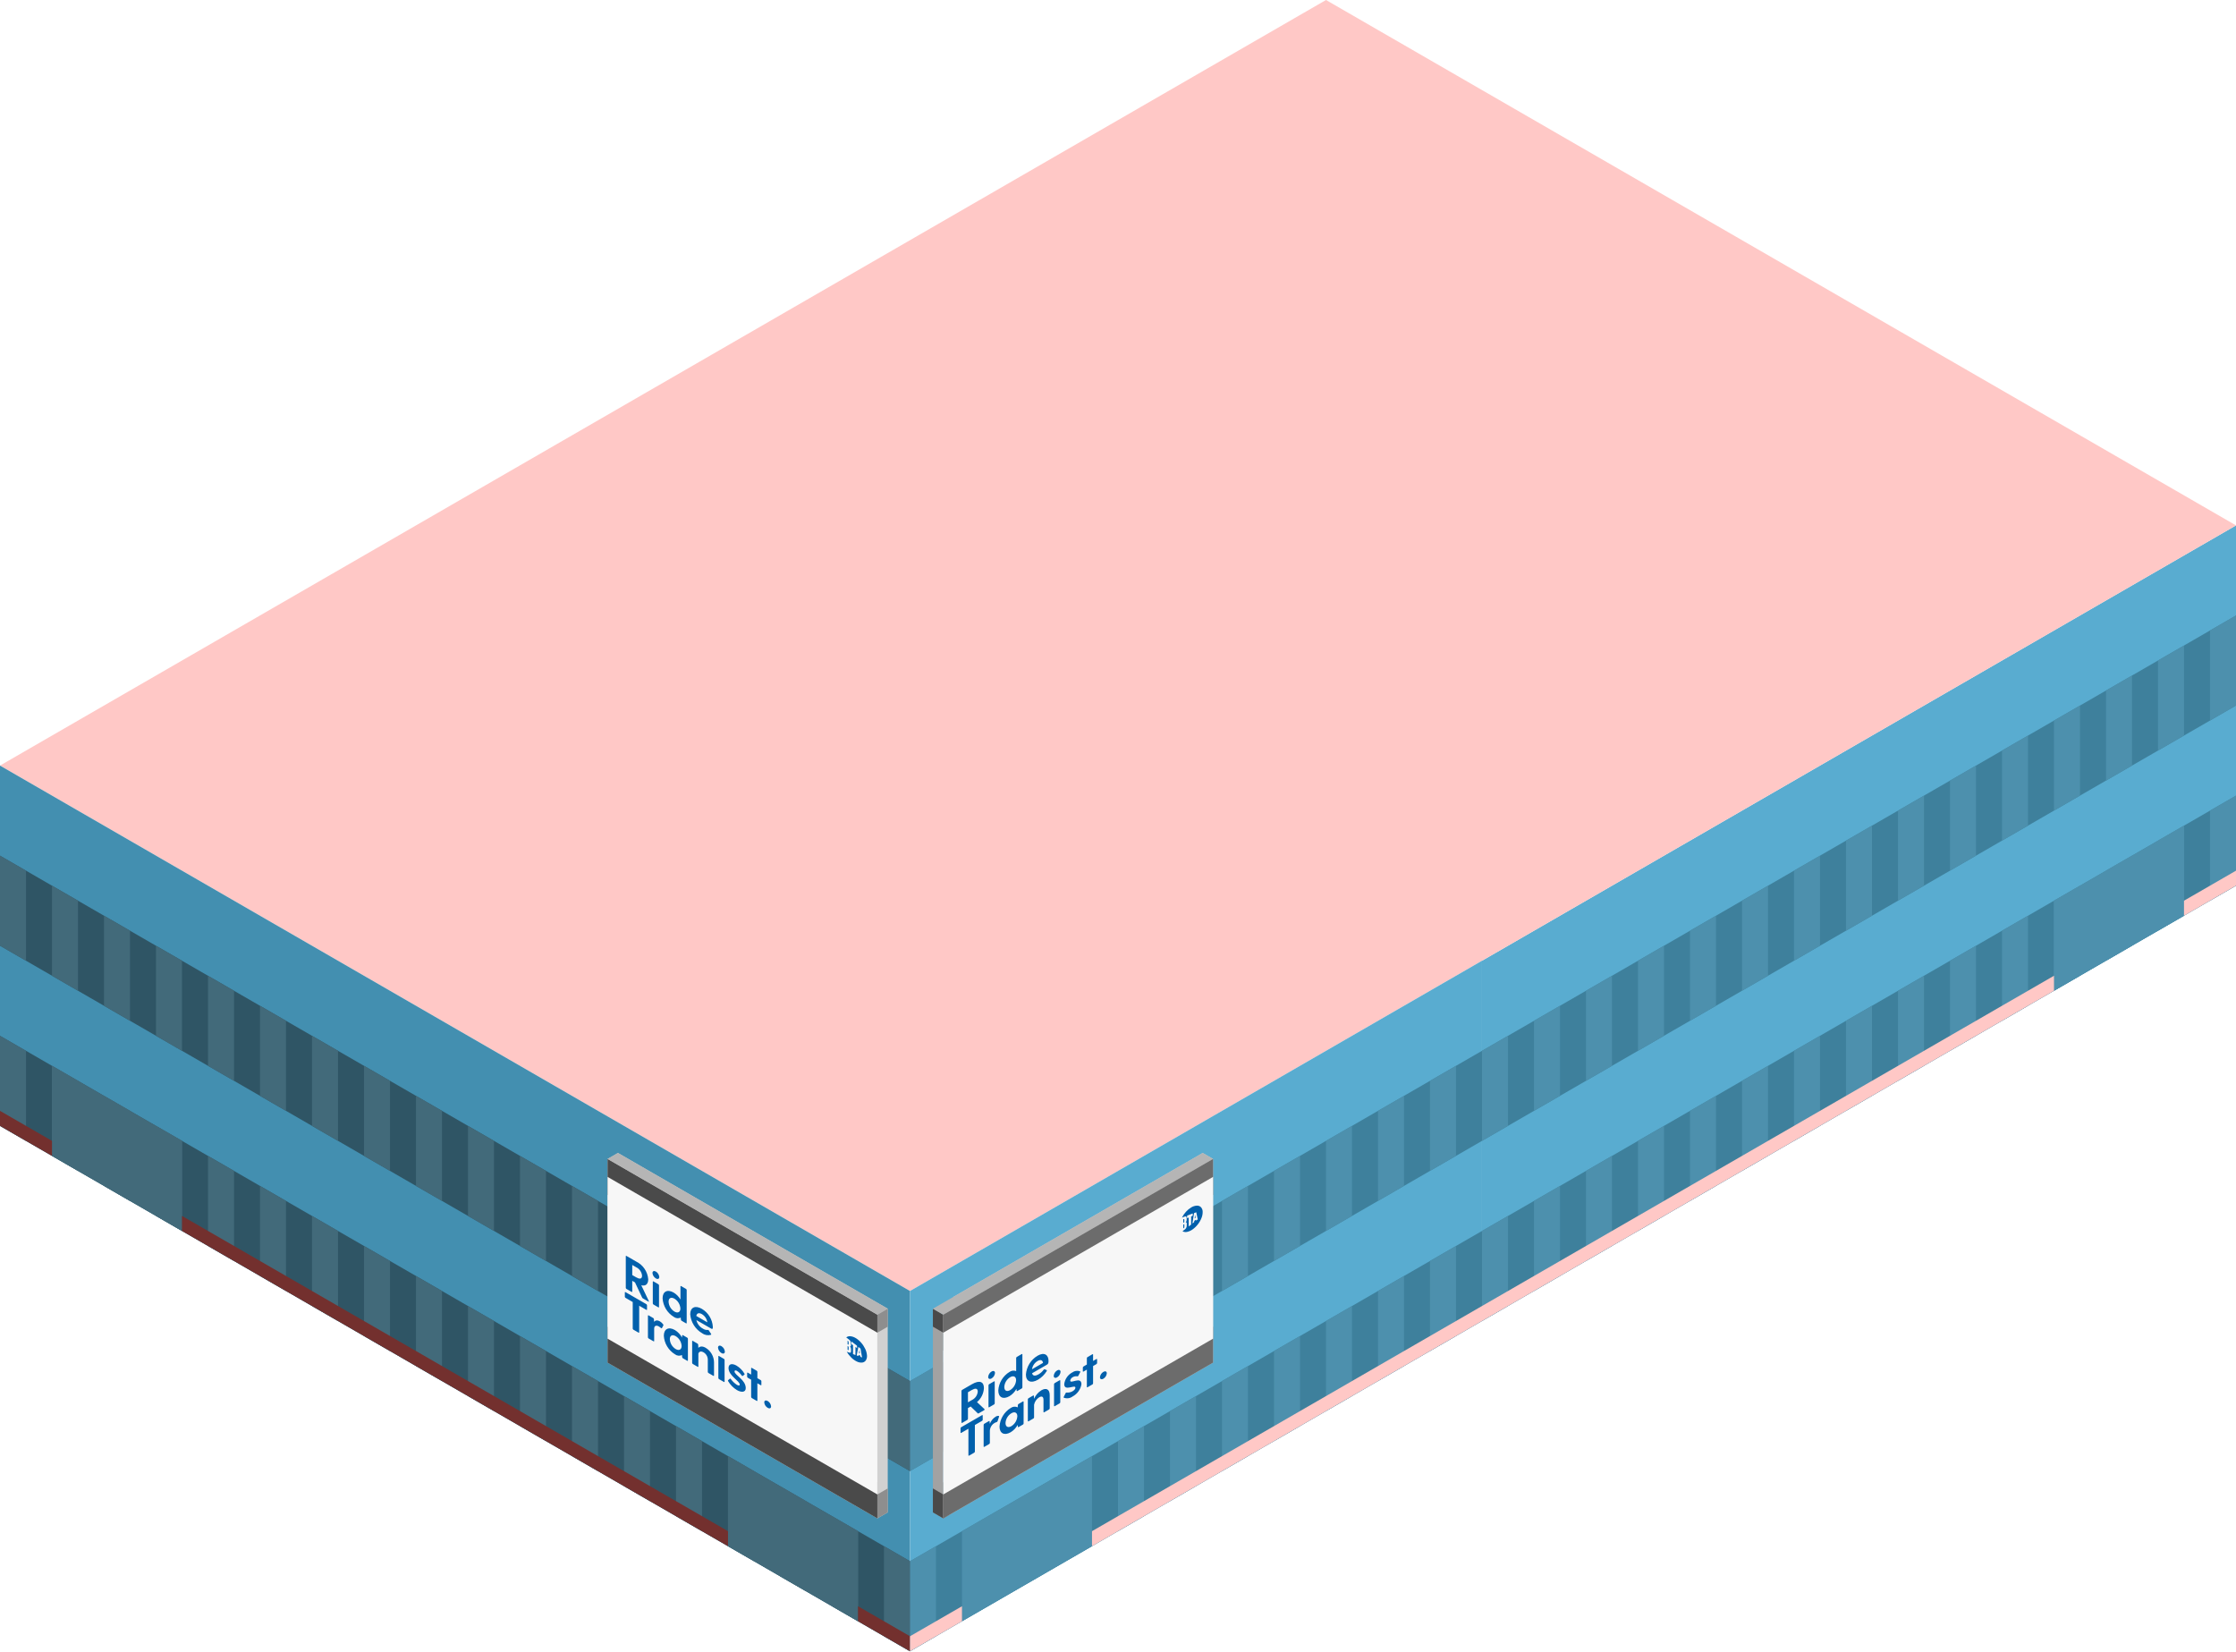
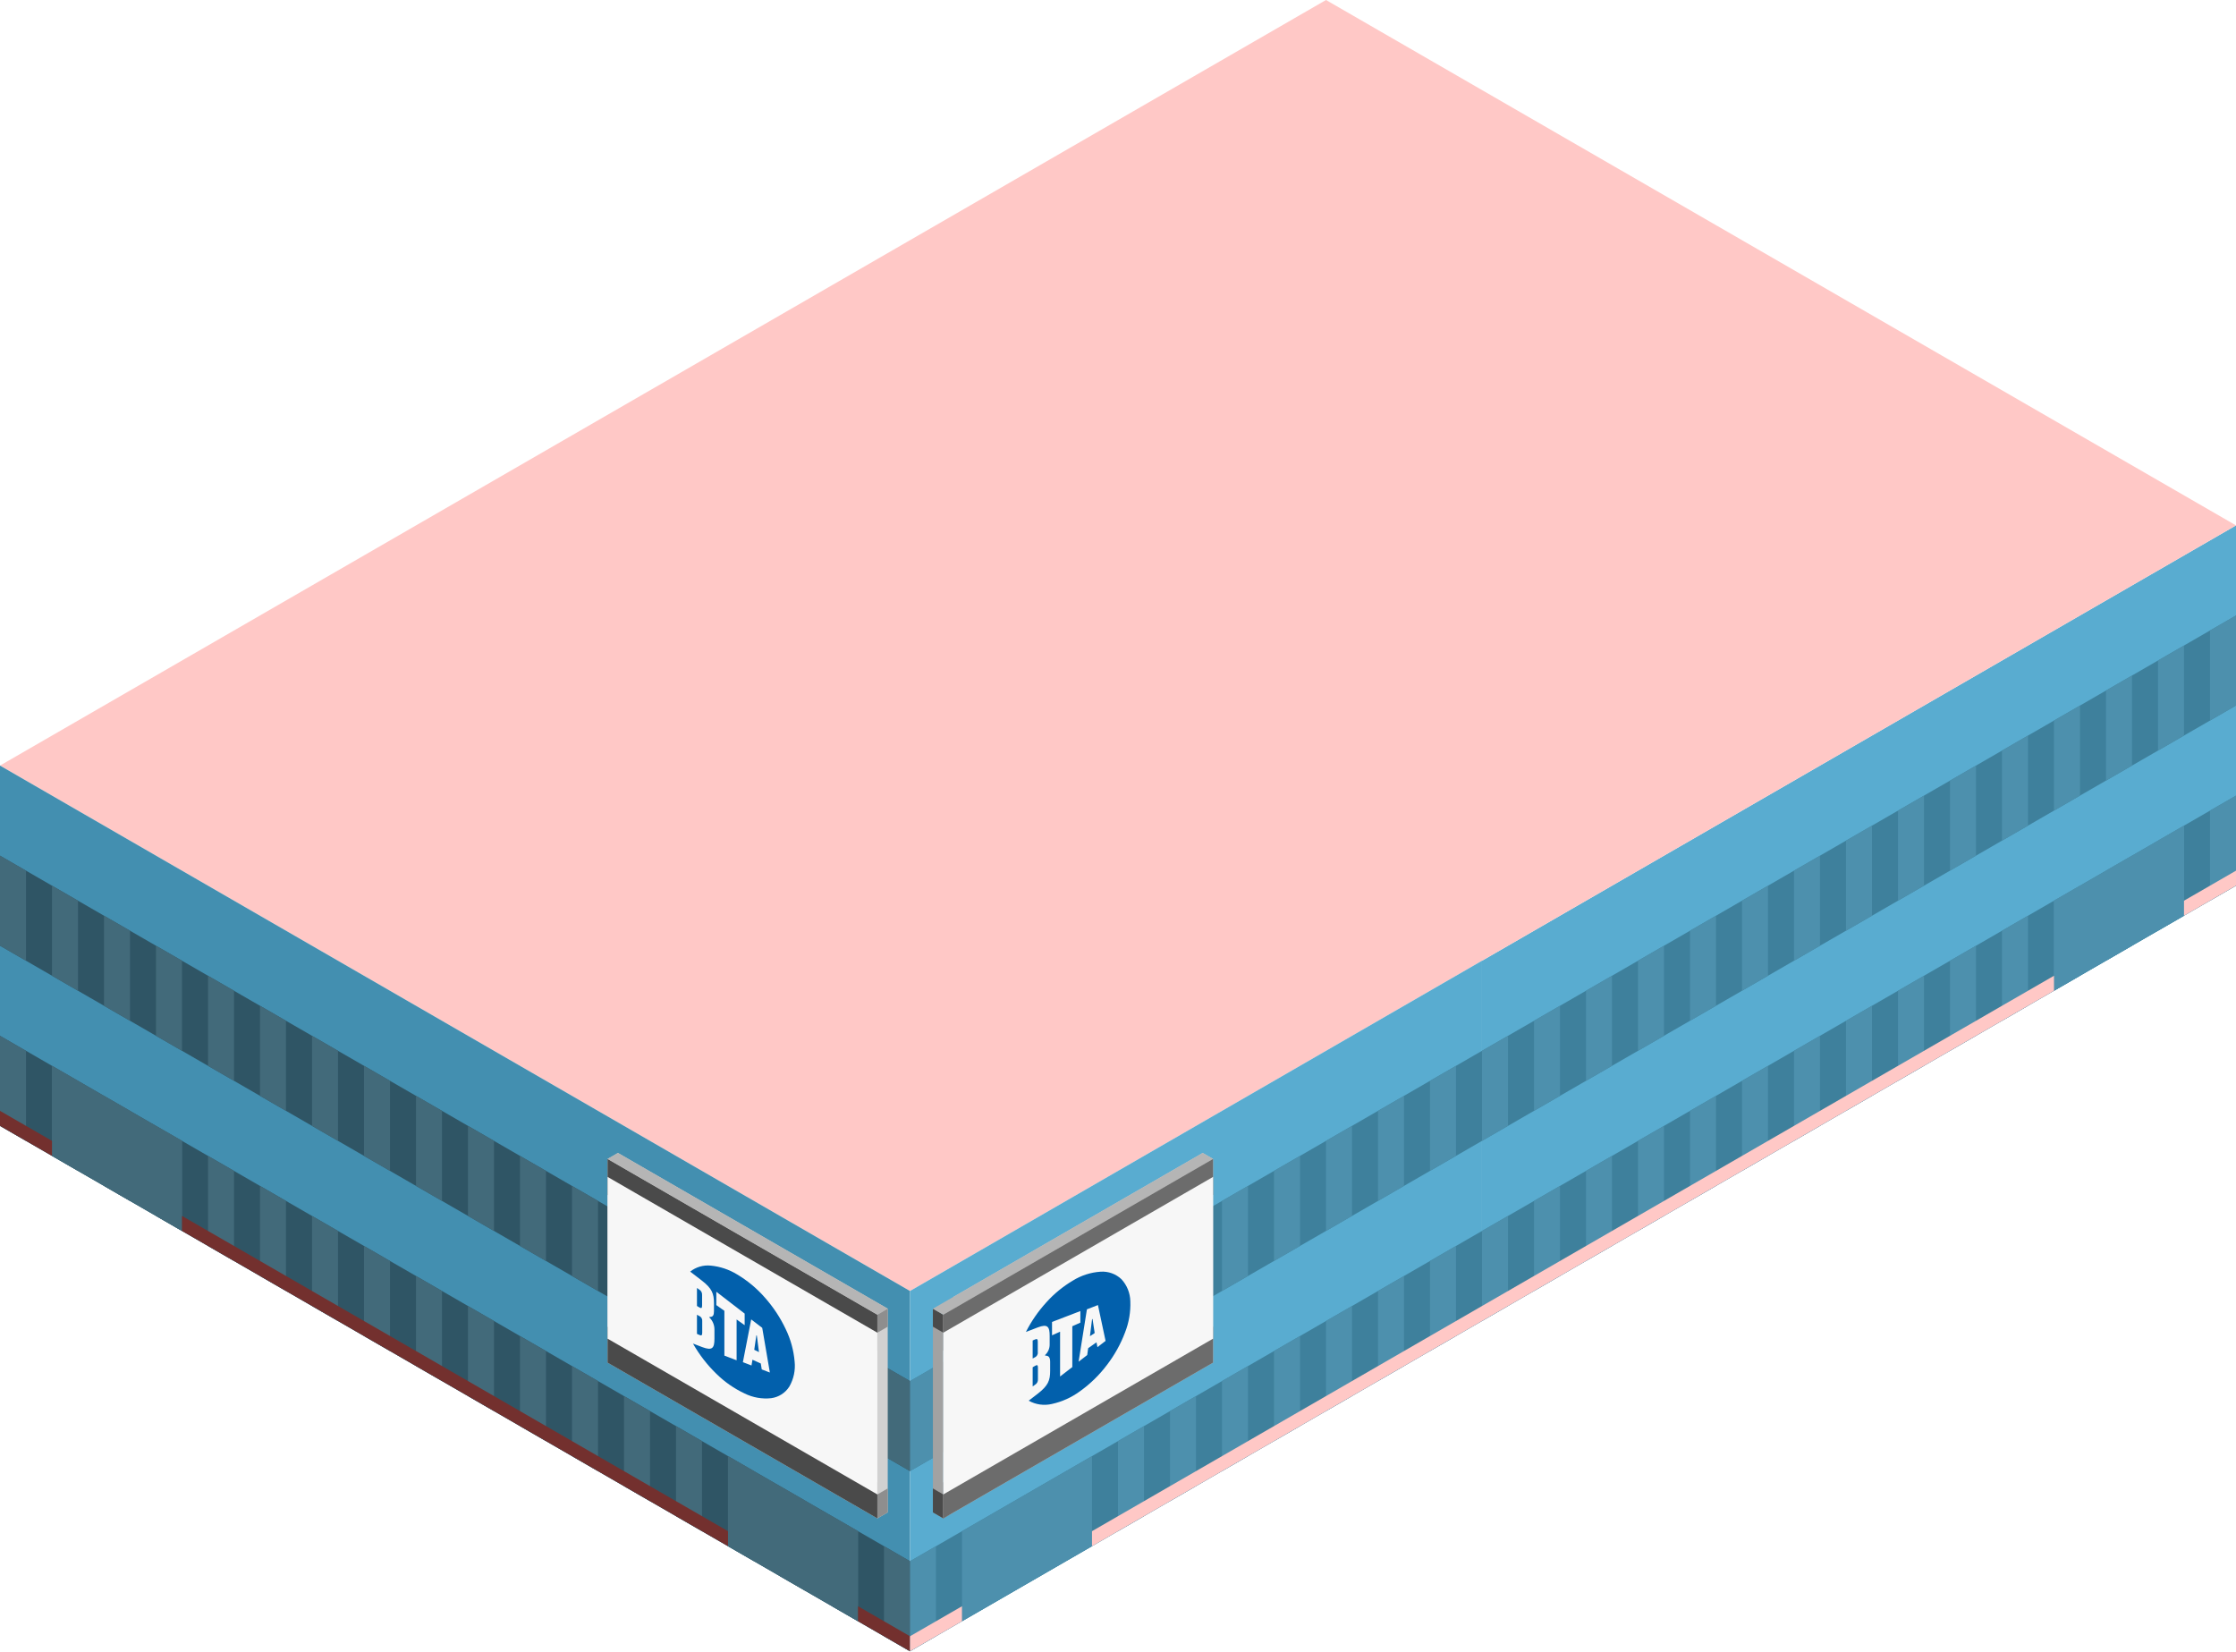
<svg xmlns="http://www.w3.org/2000/svg" id="Layer_1" data-name="Layer 1" viewBox="0 0 430 317.543">
  <defs>
    <style>
      .curtain-R-prim-light {
        fill: #59acd0;
      }

      .top-light {
        fill: #ffc8c6;
      }

      .curtain-L-prim-light {
        fill: #438fb0;
      }

      .curtain-L-prim-dark {
        fill: #2f5565;
      }

      .curtain-R-prim-dark {
        fill: #3e809c;
      }

      .curtain-L-prim-dark-light {
        fill: #426a7a;
      }

      .curtain-R-prim-dark-light {
        fill: #4d90ad;
      }

      .exterior-L-prim {
        fill: #73302e;
      }

      .cls-1 {
        fill: #a2a2a2;
      }

      .cls-2 {
        fill: #4a4a4a;
      }

      .cls-3 {
        fill: #d1d1d1;
      }

      .cls-4 {
        fill: #b5b5b5;
      }

      .cls-5 {
        fill: #6c6c6c;
      }

      .cls-6 {
        fill: #f7f7f7;
      }

      .cls-7 {
        fill: #0260ac;
      }

      .cls-8 {
        fill: #8e8e8e;
      }
    </style>
  </defs>
  <g id="root">
    <g>
      <path id="Path" class="curtain-R-prim-light" d="M285,184.752l145-83.716v69.282L285,254.034Z" />
      <path id="anchor_0_248.261_430" class="top-light" d="M0,147.224,255,0,430,101.036,175,248.261Z" />
      <path id="Path-2" data-name="Path" class="curtain-L-prim-light" d="M0,216.506,175,317.543V248.261L0,147.224Z" />
      <path id="Path-3" data-name="Path" class="curtain-R-prim-light" d="M175,248.261l110-63.509v69.282L175,317.543Z" />
      <path id="Path-4" data-name="Path" class="curtain-L-prim-dark" d="M175,265.581,0,164.545v17.32L175,282.902Z" />
      <path id="Path-5" data-name="Path" class="curtain-L-prim-dark" d="M175,300.222,0,199.186v17.32L175,317.543Z" />
      <path id="Path-6" data-name="Path" class="curtain-R-prim-dark" d="M175,265.581,430,118.357v17.32L175,282.902Z" />
      <path id="Path-7" data-name="Path" class="curtain-R-prim-dark" d="M175,300.222,430,152.998v17.321L175,317.543Z" />
      <path id="Path-8" data-name="Path" class="curtain-L-prim-dark-light" d="M0,164.545l5,2.887v17.32l-5-2.887Z" />
      <path id="Path-9" data-name="Path" class="curtain-R-prim-dark-light" d="M280,204.96l-5,2.887v17.32l5-2.887Z" />
      <path id="Path-10" data-name="Path" class="curtain-L-prim-dark-light" d="M0,199.186l5,2.887v17.32l-5-2.887Z" />
      <path id="Path-11" data-name="Path" class="curtain-R-prim-dark-light" d="M280,239.601l-5,2.887v17.321l5-2.887Z" />
      <path id="Path-12" data-name="Path" class="curtain-R-prim-dark-light" d="M390,141.451l-5,2.887v17.321l5-2.887Z" />
      <path id="Path-13" data-name="Path" class="curtain-R-prim-dark-light" d="M390,176.092l-5,2.887v17.32l5-2.887Z" />
      <path id="Path-14" data-name="Path" class="curtain-R-prim-dark-light" d="M420,124.13l-5,2.887v17.32l5-2.887Z" />
      <path id="Path-15" data-name="Path" class="curtain-R-prim-dark-light" d="M420,158.771l-5,2.887v17.321l5-2.887Z" />
      <path id="Path-16" data-name="Path" class="curtain-R-prim-dark-light" d="M430,118.357l-5,2.887v17.32l5-2.887Z" />
      <path id="Path-17" data-name="Path" class="curtain-R-prim-dark-light" d="M430,152.998l-5,2.887v17.321l5-2.887Z" />
      <path id="Path-18" data-name="Path" class="curtain-L-prim-dark-light" d="M80,210.733l5,2.887V230.94l-5-2.887Z" />
      <path id="Path-19" data-name="Path" class="curtain-R-prim-dark-light" d="M200,251.148l-5,2.887v17.321l5-2.887Z" />
      <path id="Path-20" data-name="Path" class="curtain-L-prim-dark-light" d="M80,245.374l5,2.887v17.32l-5-2.887Z" />
      <path id="Path-21" data-name="Path" class="curtain-R-prim-dark-light" d="M310,187.639l-5,2.887v17.32l5-2.887Z" />
      <path id="Path-22" data-name="Path" class="curtain-R-prim-dark-light" d="M310,222.28l-5,2.886v17.321l5-2.887Z" />
      <path id="Path-23" data-name="Path" class="curtain-L-prim-dark-light" d="M40,187.639l5,2.887v17.32l-5-2.887Z" />
      <path id="Path-24" data-name="Path" class="curtain-R-prim-dark-light" d="M240,228.054l-5,2.887v17.321l5-2.887Z" />
      <path id="Path-25" data-name="Path" class="curtain-L-prim-dark-light" d="M40,222.28l5,2.887v17.32l-5-2.887Z" />
      <path id="Path-26" data-name="Path" class="curtain-R-prim-dark-light" d="M240,262.695l-5,2.887v17.321l5-2.887Z" />
      <path id="Path-27" data-name="Path" class="curtain-R-prim-dark-light" d="M350,164.545l-5,2.887v17.32l5-2.887Z" />
      <path id="Path-28" data-name="Path" class="curtain-R-prim-dark-light" d="M350,199.186l-5,2.887v17.32l5-2.887Z" />
      <path id="Path-29" data-name="Path" class="curtain-L-prim-dark-light" d="M120,233.827l5,2.887v17.321l-5-2.887Z" />
      <path id="Path-30" data-name="Path" class="curtain-L-prim-dark-light" d="M120,268.468l5,2.887v17.32l-5-2.887Z" />
      <path id="Path-31" data-name="Path" class="curtain-L-prim-dark-light" d="M20,176.092l5,2.887v17.32l-5-2.887Z" />
      <path id="Path-32" data-name="Path" class="curtain-R-prim-dark-light" d="M260,216.506l-5,2.887v17.32l5-2.887Z" />
      <path id="Path-33" data-name="Path" class="curtain-L-prim-dark-light" d="M20,210.733l5,2.887v17.32l-5-2.887Z" />
      <path id="Path-34" data-name="Path" class="curtain-R-prim-dark-light" d="M260,251.148l-5,2.887v17.321l5-2.887Z" />
      <path id="Path-35" data-name="Path" class="curtain-R-prim-dark-light" d="M370,152.998l-5,2.887v17.321l5-2.887Z" />
      <path id="Path-36" data-name="Path" class="curtain-R-prim-dark-light" d="M370,187.639l-5,2.887v17.32l5-2.887Z" />
      <path id="Path-37" data-name="Path" class="curtain-R-prim-dark-light" d="M400,135.677l-5,2.887v17.32l5-2.887Z" />
      <path id="Path-38" data-name="Path" class="curtain-R-prim-dark-light" d="M400,170.318l-5,2.887v17.321l5-2.887Z" />
      <path id="Path-39" data-name="Path" class="curtain-L-prim-dark-light" d="M100,222.28l5,2.887v17.321l-5-2.887Z" />
      <path id="Path-40" data-name="Path" class="curtain-R-prim-dark-light" d="M180,262.695l-5,2.887v17.32l5-2.887Z" />
      <path id="Path-41" data-name="Path" class="curtain-L-prim-dark-light" d="M100,256.921l5,2.887v17.32l-5-2.887Z" />
      <path id="Path-42" data-name="Path" class="curtain-R-prim-dark-light" d="M180,297.336l-5,2.887v17.32l5-2.887Z" />
      <path id="Path-43" data-name="Path" class="curtain-R-prim-dark-light" d="M290,199.186l-5,2.887v17.32l5-2.887Z" />
      <path id="Path-44" data-name="Path" class="curtain-R-prim-dark-light" d="M290,233.827l-5,2.887v17.321l5-2.887Z" />
      <path id="Path-45" data-name="Path" class="curtain-L-prim-dark-light" d="M60,199.186l5,2.887v17.32l-5-2.887Z" />
      <path id="Path-46" data-name="Path" class="curtain-R-prim-dark-light" d="M220,239.601l-5,2.887v17.321l5-2.887Z" />
      <path id="Path-47" data-name="Path" class="curtain-L-prim-dark-light" d="M60,233.827l5,2.887v17.32l-5-2.887Z" />
      <path id="Path-48" data-name="Path" class="curtain-R-prim-dark-light" d="M220,274.241l-5,2.887v17.321l5-2.887Z" />
      <path id="Path-49" data-name="Path" class="curtain-R-prim-dark-light" d="M330,176.092l-5,2.887v17.32l5-2.887Z" />
      <path id="Path-50" data-name="Path" class="curtain-R-prim-dark-light" d="M330,210.733l-5,2.887V230.94l5-2.887Z" />
      <path id="Path-51" data-name="Path" class="curtain-L-prim-dark-light" d="M140,245.374l5,2.887v17.32l-5-2.887Z" />
      <path id="Path-52" data-name="Path" class="curtain-L-prim-dark-light" d="M140,280.015l5,2.887v17.32l-5-2.887Z" />
      <path id="Path-53" data-name="Path" class="curtain-L-prim-dark-light" d="M160,256.921l5,2.887v17.32l-5-2.887Z" />
      <path id="Path-54" data-name="Path" class="curtain-L-prim-dark-light" d="M160,291.562l5,2.887v17.32l-5-2.887Z" />
      <path id="Path-55" data-name="Path" class="curtain-L-prim-dark-light" d="M10,170.318l5,2.887v17.321l-5-2.887Z" />
      <path id="Path-56" data-name="Path" class="curtain-R-prim-dark-light" d="M270,210.733l-5,2.887V230.94l5-2.887Z" />
      <path id="Path-57" data-name="Path" class="curtain-L-prim-dark-light" d="M10,204.959l5,2.887v17.32L10,222.28Z" />
      <path id="Path-58" data-name="Path" class="curtain-R-prim-dark-light" d="M270,245.374l-5,2.887v17.32l5-2.887Z" />
      <path id="Path-59" data-name="Path" class="curtain-R-prim-dark-light" d="M380,147.224l-5,2.887v17.321l5-2.887Z" />
      <path id="Path-60" data-name="Path" class="curtain-R-prim-dark-light" d="M380,181.865l-5,2.887v17.32l5-2.887Z" />
      <path id="Path-61" data-name="Path" class="curtain-R-prim-dark-light" d="M410,129.904l-5,2.887v17.32l5-2.887Z" />
      <path id="Path-62" data-name="Path" class="curtain-R-prim-dark-light" d="M410,164.545l-5,2.887v17.321l5-2.887Z" />
      <path id="Path-63" data-name="Path" class="curtain-L-prim-dark-light" d="M90,216.506l5,2.887v17.32l-5-2.887Z" />
      <path id="Path-64" data-name="Path" class="curtain-R-prim-dark-light" d="M190,256.921l-5,2.887v17.32l5-2.887Z" />
      <path id="Path-65" data-name="Path" class="curtain-L-prim-dark-light" d="M90,251.148l5,2.887v17.321l-5-2.887Z" />
      <path id="Path-66" data-name="Path" class="curtain-R-prim-dark-light" d="M210,280.015l-25,14.434v17.32l25-14.434Z" />
      <path id="Path-67" data-name="Path" class="curtain-L-prim-dark-light" d="M140,280.015l25,14.434v17.32l-25-14.434Z" />
      <path id="Path-68" data-name="Path" class="curtain-L-prim-dark-light" d="M10,204.959l25,14.434v17.32L10,222.28Z" />
      <path id="Path-69" data-name="Path" class="curtain-R-prim-dark-light" d="M420,158.771l-25,14.434v17.32l25-14.434Z" />
      <path id="Path-70" data-name="Path" class="curtain-R-prim-dark-light" d="M300,193.412l-5,2.887V213.62l5-2.887Z" />
      <path id="Path-71" data-name="Path" class="curtain-R-prim-dark-light" d="M300,228.054l-5,2.887v17.321l5-2.887Z" />
      <path id="Path-72" data-name="Path" class="curtain-L-prim-dark-light" d="M50,193.412l5,2.887V213.62l-5-2.887Z" />
      <path id="Path-73" data-name="Path" class="curtain-R-prim-dark-light" d="M230,233.827l-5,2.887v17.321l5-2.887Z" />
      <path id="Path-74" data-name="Path" class="curtain-L-prim-dark-light" d="M50,228.053l5,2.887v17.32l-5-2.887Z" />
      <path id="Path-75" data-name="Path" class="curtain-R-prim-dark-light" d="M230,268.468l-5,2.887v17.32l5-2.887Z" />
      <path id="Path-76" data-name="Path" class="curtain-R-prim-dark-light" d="M340,170.318l-5,2.887v17.321l5-2.887Z" />
      <path id="Path-77" data-name="Path" class="curtain-R-prim-dark-light" d="M340,204.96l-5,2.887v17.32l5-2.887Z" />
      <path id="Path-78" data-name="Path" class="curtain-L-prim-dark-light" d="M130,239.601l5,2.887v17.321l-5-2.887Z" />
      <path id="Path-79" data-name="Path" class="curtain-L-prim-dark-light" d="M130,274.241l5,2.887v17.321l-5-2.887Z" />
      <path id="Path-80" data-name="Path" class="curtain-L-prim-dark-light" d="M30,181.865l5,2.887v17.321l-5-2.887Z" />
      <path id="Path-81" data-name="Path" class="curtain-R-prim-dark-light" d="M250,222.28l-5,2.887v17.321l5-2.887Z" />
      <path id="Path-82" data-name="Path" class="curtain-L-prim-dark-light" d="M30,216.506l5,2.887v17.32l-5-2.887Z" />
      <path id="Path-83" data-name="Path" class="curtain-R-prim-dark-light" d="M250,256.921l-5,2.887v17.32l5-2.887Z" />
      <path id="Path-84" data-name="Path" class="curtain-R-prim-dark-light" d="M360,158.771l-5,2.887v17.321l5-2.887Z" />
      <path id="Path-85" data-name="Path" class="curtain-R-prim-dark-light" d="M360,193.412l-5,2.887V213.62l5-2.887Z" />
      <path id="Path-86" data-name="Path" class="curtain-L-prim-dark-light" d="M110,228.054l5,2.887v17.321l-5-2.887Z" />
      <path id="Path-87" data-name="Path" class="curtain-L-prim-dark-light" d="M110,262.695l5,2.887v17.321l-5-2.887Z" />
      <path id="Path-88" data-name="Path" class="curtain-L-prim-dark-light" d="M70,204.959l5,2.887v17.32L70,222.28Z" />
      <path id="Path-89" data-name="Path" class="curtain-R-prim-dark-light" d="M210,245.374l-5,2.887v17.32l5-2.887Z" />
      <path id="Path-90" data-name="Path" class="curtain-L-prim-dark-light" d="M70,239.601l5,2.887v17.32l-5-2.887Z" />
      <path id="Path-91" data-name="Path" class="curtain-R-prim-dark-light" d="M320,181.865l-5,2.887v17.321l5-2.887Z" />
      <path id="Path-92" data-name="Path" class="curtain-R-prim-dark-light" d="M320,216.506l-5,2.887v17.32l5-2.887Z" />
      <path id="Path-93" data-name="Path" class="curtain-L-prim-dark-light" d="M150,251.148l5,2.887v17.321l-5-2.887Z" />
      <path id="Path-94" data-name="Path" class="curtain-L-prim-dark-light" d="M150,285.788l5,2.887v17.32l-5-2.887Z" />
      <path id="Path-95" data-name="Path" class="curtain-L-prim-dark-light" d="M170,262.695l5,2.887v17.32l-5-2.887Z" />
      <path id="Path-96" data-name="Path" class="curtain-L-prim-dark-light" d="M170,297.335l5,2.887v17.32l-5-2.887Z" />
      <path id="Path-97" data-name="Path" class="exterior-L-prim" d="M165,308.882l10,5.774v2.887l-10-5.774Z" />
      <path id="Path-98" data-name="Path" class="top-light" d="M185,308.882l-10,5.774v2.887l10-5.774Z" />
      <path id="Path-99" data-name="Path" class="top-light" d="M395,187.639l-185,106.81v2.887l185-106.81Z" />
      <path id="Path-100" data-name="Path" class="top-light" d="M430,167.432l-10,5.774v2.887l10-5.774Z" />
      <path id="Path-101" data-name="Path" class="exterior-L-prim" d="M0,213.62l10,5.774v2.887L0,216.507Z" />
      <path id="Path-102" data-name="Path" class="exterior-L-prim" d="M35,233.827l105,60.622v2.887L35,236.714Z" />
    </g>
    <g>
      <g id="Group">
        <g id="Group-2" data-name="Group">
          <path id="Path-103" data-name="Path" class="cls-1" d="M179.404,251.668l1.996,1.153v39.171l-1.996-1.152Z" />
          <path id="Path-104" data-name="Path" class="cls-2" d="M182.397,286.807l-.998.576-1.996-1.152v4.608l1.996,1.152.998-.576Z" />
          <path id="Path-105" data-name="Path" class="cls-2" d="M182.397,252.244v3.456l-.998.576-1.996-1.153v-3.456l1.996,1.153Z" />
          <path id="Path-106" data-name="Path" class="cls-3" d="M183.395,249.364l-1.996,3.456v39.171l51.883-29.954V222.866l-1.996-1.152Z" />
          <path id="Path-107" data-name="Path" class="cls-4" d="M179.404,251.668l1.996,1.153,51.883-29.955-1.996-1.152Z" />
        </g>
        <g id="Group-3" data-name="Group">
          <path id="Path-108" data-name="Path" class="cls-5" d="M233.282,255.124l-51.883,29.955v6.912l51.883-29.954Z" />
          <path id="Path-109" data-name="Path" class="cls-5" d="M233.282,222.866v6.912l-51.883,29.955v-6.912Z" />
          <path id="Path-110" data-name="Path" class="cls-6" d="M233.282,226.322,181.399,256.277v31.107l51.883-29.955Z" />
          <g id="Group-4" data-name="Group">
-             <path id="Path-111" data-name="Path" class="cls-7" d="M227.756,235.511c0-.101-.026-.119-.115-.065l-.086.051v.73c.029-.02.058-.041.086-.061a.225.225,0,0,0,.115-.215Z" />
-             <path id="Path-112" data-name="Path" class="cls-7" d="M227.75,234.92v-.398c0-.102-.026-.123-.115-.084l-.081.036v.688c.027-.015.054-.03.081-.044A.189.189,0,0,0,227.75,234.92Z" />
-             <path id="Path-113" data-name="Path" class="cls-7" d="M229.822,233.661c-.034.291-.047.344-.082.649.085-.055.096-.066.181-.121-.034-.245-.048-.279-.081-.536Z" />
-             <path id="Compound_Path" data-name="Compound Path" class="cls-7" d="M229.088,232.188a4.312,4.312,0,0,0-1.008.828,5.056,5.056,0,0,0-.784,1.133l.454-.175c.375-.141.453-.031.453.33v.309a.543.543,0,0,1-.172.413v.026c.138-.008.19.073.19.235v.35a.928.928,0,0,1-.466.862l-.353.271a1.229,1.229,0,0,0,.887.125,2.825,2.825,0,0,0,1.084-.495,4.947,4.947,0,0,0,1.706-2.235,2.946,2.946,0,0,0,.202-1.19,1.279,1.279,0,0,0-.339-.841,1.051,1.051,0,0,0-.797-.286,2.311,2.311,0,0,0-1.058.339Zm-.021,1.742v1.558c-.156.12-.31.24-.466.36v-1.71c-.103.045-.205.092-.308.137v-.51l1.082-.415v.441C229.272,233.839,229.17,233.884,229.067,233.93Zm.96.798c-.012-.083-.024-.101-.036-.184l-.318.224c-.012.109-.024.152-.036.262l-.329.254.318-1.999.421-.164.291,1.368Z" />
+             <path id="Path-111" data-name="Path" class="cls-7" d="M199.601,263.004c0-.512-.131-.599-.578-.332l-.433.259v3.681l.433-.306a1.128,1.128,0,0,0,.578-1.087Z" />
+             <path id="Path-112" data-name="Path" class="cls-7" d="M199.574,260.029v-2.009c0-.512-.131-.619-.578-.421l-.407.182v3.467q.203-.113.407-.223A.948.948,0,0,0,199.574,260.029Z" />
+             <path id="Path-113" data-name="Path" class="cls-7" d="M210.014,253.686c-.171,1.468-.236,1.734-.407,3.267.429-.275.481-.332.91-.608-.171-1.232-.239-1.404-.41-2.702Z" />
+             <path id="Compound_Path" data-name="Compound Path" class="cls-7" d="M206.317,246.262a21.765,21.765,0,0,0-5.083,4.168,25.603,25.603,0,0,0-3.948,5.711l2.288-.879c1.892-.714,2.285-.16,2.285,1.663v1.56a2.746,2.746,0,0,1-.866,2.079v.133c.695-.04.959.364.959,1.185v1.761c0,1.817-.394,2.824-2.352,4.345l-1.776,1.369a6.206,6.206,0,0,0,4.47.627,14.261,14.261,0,0,0,5.462-2.49,24,24,0,0,0,5.107-4.996,24.293,24.293,0,0,0,3.492-6.268,14.817,14.817,0,0,0,1.016-5.994,6.451,6.451,0,0,0-1.71-4.242,5.3,5.3,0,0,0-4.016-1.443,11.6,11.6,0,0,0-5.33,1.711Zm-.104,8.777v7.852q-1.176.906-2.351,1.812v-8.613q-.776.347-1.55.693v-2.57l5.45-2.092v2.226Q206.987,254.692,206.212,255.039Zm4.835,4.023c-.061-.417-.123-.505-.183-.929l-1.603,1.129c-.061.546-.123.765-.184,1.319l-1.655,1.276,1.599-10.069,2.12-.824,1.469,6.893Z" />
          </g>
-           <path id="Compound_Path-2" data-name="Compound Path" class="cls-7" d="M188.845,272.145l-3.988,2.302a.261.261,0,0,0-.137.215v.825c0,.081.054.104.137.057l1.377-.796v5.112c0,.082.055.105.137.058l.97-.56a.261.261,0,0,0,.136-.215v-5.112l1.369-.79a.261.261,0,0,0,.136-.214v-.825C188.981,272.12,188.927,272.098,188.845,272.145Zm3.235.144a.836.836,0,0,0-.598.137,2.788,2.788,0,0,0-1.133,1.379l-.036-.469c-.009-.076-.054-.104-.136-.058l-.88.508a.263.263,0,0,0-.136.215V278.17c0,.081.054.104.136.058l.924-.534a.261.261,0,0,0,.137-.214v-2.357a1.843,1.843,0,0,1,.924-1.494,1.361,1.361,0,0,1,.372-.151.278.278,0,0,0,.199-.206l.272-.828C192.153,272.365,192.153,272.302,192.081,272.289Zm4.631-2.783-.833.481a.279.279,0,0,0-.137.215l-.027.433a1.32,1.32,0,0,0-1.35.127,4.498,4.498,0,0,0-2.148,3.57c0,1.296.906,1.806,2.148,1.089a3.754,3.754,0,0,0,1.341-1.409l.036.36c.01.076.055.104.137.058l.833-.481a.262.262,0,0,0,.137-.215v-4.169C196.848,269.482,196.794,269.459,196.712,269.506Zm-2.202,4.743c-.662.382-1.141.124-1.141-.592a2.354,2.354,0,0,1,1.141-1.893c.653-.377,1.133-.092,1.133.579A2.435,2.435,0,0,1,194.51,274.249Zm5.755-6.894a3.59,3.59,0,0,0-1.405,1.636v-.009l-.036-.559c-.009-.077-.054-.105-.136-.058l-.888.512a.263.263,0,0,0-.136.215v4.169c0,.081.054.104.136.058l.924-.534a.261.261,0,0,0,.136-.214v-2.43a2.203,2.203,0,0,1,.979-1.435c.435-.251.833-.227.833.507v2.311c0,.082.055.104.137.058l.924-.533a.263.263,0,0,0,.136-.215v-2.529C201.869,267.118,201.171,266.832,200.265,267.355Zm3.036-2.496a1.363,1.363,0,0,0,.653-1.038c0-.362-.291-.494-.653-.285a1.367,1.367,0,0,0-.662,1.044C202.639,264.942,202.93,265.074,203.301,264.859Zm-.598,1.324v4.169c0,.082.054.105.136.058l.924-.534a.26.26,0,0,0,.137-.214v-4.17c0-.081-.054-.105-.137-.058l-.924.534A.263.263,0,0,0,202.703,266.183Zm3.109-.69a.898.898,0,0,1,.489-.663,1.263,1.263,0,0,1,.87-.158.165.165,0,0,0,.2-.106l.344-.652c.045-.081.063-.164.009-.196a1.593,1.593,0,0,0-1.522.208,2.966,2.966,0,0,0-1.541,2.24c0,1.496,2.149-.016,2.149.69,0,.281-.281.534-.572.702a1.916,1.916,0,0,1-1.105.231.163.163,0,0,0-.2.106l-.354.702c-.036.075-.054.149,0,.181a1.764,1.764,0,0,0,1.695-.235,3.286,3.286,0,0,0,1.695-2.338C207.969,264.575,205.812,266.219,205.812,265.494Zm5.03-4.145-.634.366v-1.223c0-.082-.055-.105-.137-.058l-.924.533a.263.263,0,0,0-.136.215v1.224l-.635.366a.262.262,0,0,0-.136.214v.707c0,.081.054.105.136.058l.635-.366V266.71c0,.082.054.105.136.058l.924-.533a.264.264,0,0,0,.137-.215v-3.326l.634-.366a.262.262,0,0,0,.137-.215v-.707C210.978,261.324,210.924,261.302,210.842,261.349Zm1.351,3.779a1.347,1.347,0,0,0,.653-1.038c0-.362-.29-.485-.653-.276a1.353,1.353,0,0,0-.662,1.034C211.53,265.219,211.821,265.342,212.192,265.127Zm-22.867,5.852-1.441-1.352a3.776,3.776,0,0,0,1.332-2.7c0-1.205-.806-1.6-2.302-.738l-1.876,1.083a.262.262,0,0,0-.137.215V273.56c0,.081.054.105.137.058l.97-.56a.262.262,0,0,0,.136-.215V270.777l.525-.304,1.369,1.322c.036.042.091.038.163-.003l1.034-.597C189.344,271.132,189.389,271.042,189.325,270.979Zm-3.181-3.248.743-.429c.58-.335,1.142-.424,1.142.31a1.993,1.993,0,0,1-1.142,1.629l-.743.429Zm4.55-2.663a1.362,1.362,0,0,0,.652-1.038c0-.362-.29-.494-.652-.285a1.367,1.367,0,0,0-.662,1.044C190.032,265.151,190.322,265.283,190.694,265.068Zm-.598,1.324v4.169c0,.081.054.105.136.057l.924-.534a.261.261,0,0,0,.136-.214v-4.169c0-.082-.054-.105-.136-.058l-.924.533A.263.263,0,0,0,190.096,266.393Zm6.38-5.995-.924.534a.263.263,0,0,0-.136.215v2.519a1.359,1.359,0,0,0-1.288.164,4.5,4.5,0,0,0-2.148,3.569c0,1.296.907,1.806,2.148,1.09a3.758,3.758,0,0,0,1.342-1.409l.036.359c.01.077.054.104.137.058l.833-.481a.263.263,0,0,0,.137-.214v-6.345C196.613,260.373,196.558,260.35,196.476,260.397Zm-2.202,6.918c-.662.382-1.142.124-1.142-.592a2.354,2.354,0,0,1,1.142-1.892c.653-.377,1.133-.092,1.133.579A2.433,2.433,0,0,1,194.274,267.315Zm7.368-5.595c0-1.205-.825-1.753-2.111-1.01a4.603,4.603,0,0,0-2.239,3.622c0,1.305.952,1.78,2.339.979a4.962,4.962,0,0,0,1.649-1.632c.073-.114.073-.178.01-.204l-.399-.16c-.064-.027-.118.004-.2.106a3.138,3.138,0,0,1-.943.852c-.698.403-1.151.33-1.268-.192l2.845-1.643C201.598,262.281,201.642,262.074,201.642,261.72Zm-2.102,0c.535-.309.961-.211,1.042.368l-2.121,1.224A2.252,2.252,0,0,1,199.54,261.72Z" />
        </g>
      </g>
      <g id="Group-5" data-name="Group">
        <g id="Group-6" data-name="Group">
          <path id="Path-114" data-name="Path" class="cls-3" d="M118.837,221.714l-1.996,1.152v39.172l51.883,29.955L170.72,290.84V251.668Z" />
          <path id="Path-115" data-name="Path" class="cls-2" d="M168.725,285.079l-51.883-29.954v6.912l51.883,29.955Z" />
          <path id="Path-116" data-name="Path" class="cls-8" d="M168.725,287.384l1.996-1.152v4.608l-1.996,1.153Z" />
          <path id="Path-117" data-name="Path" class="cls-2" d="M168.725,252.821v6.912l-51.883-29.955v-6.912Z" />
          <path id="Path-118" data-name="Path" class="cls-4" d="M118.837,221.714l-1.996,1.152,51.883,29.955,1.996-1.153Z" />
          <path id="Path-119" data-name="Path" class="cls-6" d="M168.725,256.277l-51.883-29.955v31.107l51.883,29.955Z" />
          <path id="Path-120" data-name="Path" class="cls-8" d="M168.725,256.277l1.996-1.152v-3.457l-1.996,1.153Z" />
          <g id="Group-7" data-name="Group">
-             <path id="Path-121" data-name="Path" class="cls-7" d="M163.198,259.084a.19.19,0,0,0-.115-.198l-.086-.048v.73l.086.038c.089.04.115.018.115-.083Z" />
-             <path id="Path-122" data-name="Path" class="cls-7" d="M163.192,258.487v-.399a.225.225,0,0,0-.115-.216l-.081-.058v.688c.027.017.054.033.081.05C163.166,258.606,163.192,258.589,163.192,258.487Z" />
-             <path id="Path-123" data-name="Path" class="cls-7" d="M165.264,259.621c-.034.252-.047.29-.081.555.085.043.096.044.181.088-.034-.284-.048-.334-.082-.63Z" />
-             <path id="Compound_Path-3" data-name="Compound Path" class="cls-7" d="M164.53,257.3a2.35,2.35,0,0,0-1.008-.338,1.088,1.088,0,0,0-.784.228l.454.35a.917.917,0,0,1,.453.853v.31c0,.148-.036.228-.172.214v.026a.637.637,0,0,1,.19.455v.35c0,.361-.078.47-.466.323l-.353-.135a5.099,5.099,0,0,0,.887,1.149,3.864,3.864,0,0,0,1.084.757,1.84,1.84,0,0,0,1.014.179.969.969,0,0,0,.693-.444,1.581,1.581,0,0,0,.202-.956,3.5,3.5,0,0,0-.339-1.234,5.075,5.075,0,0,0-.796-1.207A4.364,4.364,0,0,0,164.53,257.3Zm-.021,1.718v1.558c-.156-.06-.311-.119-.466-.179v-1.71c-.103-.073-.205-.145-.308-.217v-.51l1.082.833v.442C164.714,259.163,164.612,259.091,164.509,259.018Zm.959,1.906c-.012-.097-.024-.128-.036-.227l-.318-.143c-.012.094-.024.124-.036.22l-.329-.126.318-1.632.421.322.291,1.705Z" />
+             <path id="Path-121" data-name="Path" class="cls-7" d="M135.043,254.067a.955.955,0,0,0-.578-.999l-.433-.241v3.681l.433.194c.447.199.579.092.578-.42Z" />
+             <path id="Path-122" data-name="Path" class="cls-7" d="M135.017,251.061v-2.008a1.131,1.131,0,0,0-.578-1.088l-.407-.288v3.466l.407.247C134.886,251.659,135.017,251.572,135.017,251.061Z" />
+             <path id="Path-123" data-name="Path" class="cls-7" d="M145.456,256.773c-.171,1.271-.236,1.462-.407,2.797.429.22.48.223.91.443-.171-1.43-.239-1.68-.41-3.175Z" />
+             <path id="Compound_Path-2" data-name="Compound Path" class="cls-7" d="M141.759,245.08a11.834,11.834,0,0,0-5.083-1.701,5.483,5.483,0,0,0-3.948,1.153l2.288,1.764c1.892,1.47,2.285,2.478,2.285,4.301v1.56c0,.747-.184,1.146-.866,1.078v.133a3.212,3.212,0,0,1,.959,2.292v1.761c0,1.817-.394,2.368-2.352,1.629l-1.776-.682a25.759,25.759,0,0,0,4.47,5.789,19.471,19.471,0,0,0,5.462,3.815,9.266,9.266,0,0,0,5.107.902,4.896,4.896,0,0,0,3.492-2.235,7.985,7.985,0,0,0,1.016-4.821,17.665,17.665,0,0,0-1.71-6.216,25.441,25.441,0,0,0-4.016-6.08,21.977,21.977,0,0,0-5.33-4.443Zm-.104,8.656v7.852q-1.176-.452-2.351-.902v-8.613q-.776-.548-1.55-1.097v-2.57l5.45,4.202v2.226Q142.429,254.284,141.654,253.736Zm4.835,9.606c-.061-.487-.123-.646-.184-1.141l-1.603-.722c-.061.476-.123.623-.184,1.106l-1.656-.635,1.599-8.223,2.12,1.624,1.47,8.591Z" />
          </g>
-           <path id="Compound_Path-4" data-name="Compound Path" class="cls-7" d="M124.288,250.789,120.3,248.486c-.082-.047-.137-.024-.137.058v.825a.261.261,0,0,0,.137.215l1.377.796V255.49a.262.262,0,0,0,.137.214l.97.56c.082.047.136.024.136-.058v-5.112l1.369.79c.081.047.136.024.136-.058v-.825A.262.262,0,0,0,124.288,250.789Zm3.235,3.88a1.979,1.979,0,0,0-.598-.554c-.535-.309-.897-.219-1.133.071l-.036-.511a.276.276,0,0,0-.136-.214l-.88-.508c-.082-.047-.136-.024-.136.058v4.169a.263.263,0,0,0,.136.215l.924.533c.082.047.137.025.137-.058v-2.356c0-.543.362-.751.924-.427a2.163,2.163,0,0,1,.372.279c.09.079.163.103.199.024l.272-.513C127.596,254.828,127.596,254.764,127.523,254.669Zm4.631,2.565-.833-.481c-.082-.047-.127-.018-.137.057l-.027.402a3.896,3.896,0,0,0-1.35-1.432c-1.242-.718-2.148-.207-2.148,1.089a4.497,4.497,0,0,0,2.148,3.57,1.289,1.289,0,0,0,1.341.14l.036.402a.278.278,0,0,0,.137.215l.833.481c.082.047.137.024.137-.058v-4.169A.262.262,0,0,0,132.154,257.233Zm-2.202,2.2a2.369,2.369,0,0,1-1.141-1.91c0-.706.48-.955,1.141-.573a2.402,2.402,0,0,1,1.133,1.887C131.085,259.507,130.605,259.81,129.952,259.433Zm5.755-.248c-.643-.371-1.114-.29-1.405.014V259.19l-.036-.601a.274.274,0,0,0-.136-.214l-.888-.513c-.081-.047-.136-.024-.136.058v4.169a.263.263,0,0,0,.136.215l.924.534c.082.047.136.024.136-.058v-2.43c0-.208.309-.692.98-.305a1.649,1.649,0,0,1,.833,1.47v2.312a.262.262,0,0,0,.137.214l.924.534c.081.047.136.024.136-.058v-2.529A3.32,3.32,0,0,0,135.707,259.185Zm3.036,1.01c.362.21.653.078.653-.285a1.361,1.361,0,0,0-.653-1.038c-.371-.215-.662-.083-.662.279A1.366,1.366,0,0,0,138.743,260.195Zm-.598.634v4.169a.263.263,0,0,0,.136.215l.924.533c.082.047.137.025.137-.057v-4.169a.261.261,0,0,0-.137-.214l-.924-.534C138.2,260.724,138.145,260.747,138.145,260.828Zm3.109,2.901c0-.227.208-.26.489-.098a3.169,3.169,0,0,1,.87.847c.082.11.144.165.2.124l.344-.254c.045-.029.063-.09.009-.185a4.355,4.355,0,0,0-1.522-1.55c-.797-.461-1.541-.391-1.541.461,0,1.495,2.149,2.463,2.149,3.171,0,.281-.281.209-.571.042a4.564,4.564,0,0,1-1.105-1.046c-.082-.111-.145-.165-.2-.124l-.354.295c-.036.034-.054.086,0,.181a4.954,4.954,0,0,0,1.695,1.722c.816.471,1.695.48,1.695-.381C143.411,265.301,141.254,264.454,141.254,263.729Zm5.029,1.663-.634-.366v-1.224a.264.264,0,0,0-.137-.215l-.924-.533c-.081-.047-.136-.025-.136.057v1.224l-.635-.366c-.081-.047-.136-.024-.136.058v.707a.263.263,0,0,0,.136.215l.635.366V268.64a.262.262,0,0,0,.136.214l.924.534c.081.047.137.024.137-.057v-3.326l.634.366c.082.047.137.024.137-.058v-.707A.261.261,0,0,0,146.284,265.392Zm1.351,5.338c.362.209.653.086.653-.285a1.349,1.349,0,0,0-.653-1.03c-.371-.214-.662-.092-.662.27A1.353,1.353,0,0,0,147.635,270.73Zm-22.867-20.553-1.441-3.016c.87.203,1.332-.247,1.332-1.161a4.154,4.154,0,0,0-2.302-3.396l-1.876-1.083c-.082-.047-.137-.025-.137.058v6.072a.262.262,0,0,0,.137.215l.97.559c.081.047.136.025.136-.058v-2.066l.525.303,1.369,2.901a.379.379,0,0,0,.163.185l1.034.596C124.786,250.351,124.831,250.314,124.767,250.177Zm-3.181-6.921.743.429a2.004,2.004,0,0,1,1.142,1.629c0,.743-.562.645-1.142.31l-.743-.429Zm4.55,2.591c.362.209.652.077.652-.285a1.361,1.361,0,0,0-.652-1.038c-.372-.215-.662-.083-.662.279A1.365,1.365,0,0,0,126.136,245.847Zm-.598.633v4.17a.261.261,0,0,0,.136.214l.924.534c.081.047.136.024.136-.058v-4.169a.263.263,0,0,0-.136-.215l-.924-.534C125.593,246.375,125.539,246.398,125.539,246.48Zm6.38,1.373-.924-.533c-.081-.047-.136-.025-.136.058v2.519a3.807,3.807,0,0,0-1.288-1.323c-1.241-.718-2.148-.207-2.148,1.089a4.499,4.499,0,0,0,2.148,3.57,1.291,1.291,0,0,0,1.342.14l.036.402a.276.276,0,0,0,.137.215l.833.481c.081.047.137.024.137-.058v-6.344A.264.264,0,0,0,131.919,247.853Zm-2.202,4.375a2.371,2.371,0,0,1-1.142-1.91c0-.706.481-.955,1.142-.573a2.401,2.401,0,0,1,1.133,1.887C130.849,252.302,130.369,252.605,129.716,252.228Zm7.368,2.913a4.312,4.312,0,0,0-2.111-3.448c-1.287-.743-2.239-.269-2.239,1.037a4.654,4.654,0,0,0,2.339,3.679,1.896,1.896,0,0,0,1.649.273c.073-.031.073-.094.01-.195l-.399-.619c-.064-.101-.118-.132-.2-.124a1.427,1.427,0,0,1-.943-.236,2.465,2.465,0,0,1-1.268-1.657l2.846,1.643C137.04,255.65,137.085,255.494,137.085,255.14Zm-2.102-2.428a2.155,2.155,0,0,1,1.042,1.572l-2.121-1.224C134.004,252.491,134.439,252.399,134.982,252.712Z" />
        </g>
      </g>
    </g>
  </g>
</svg>
